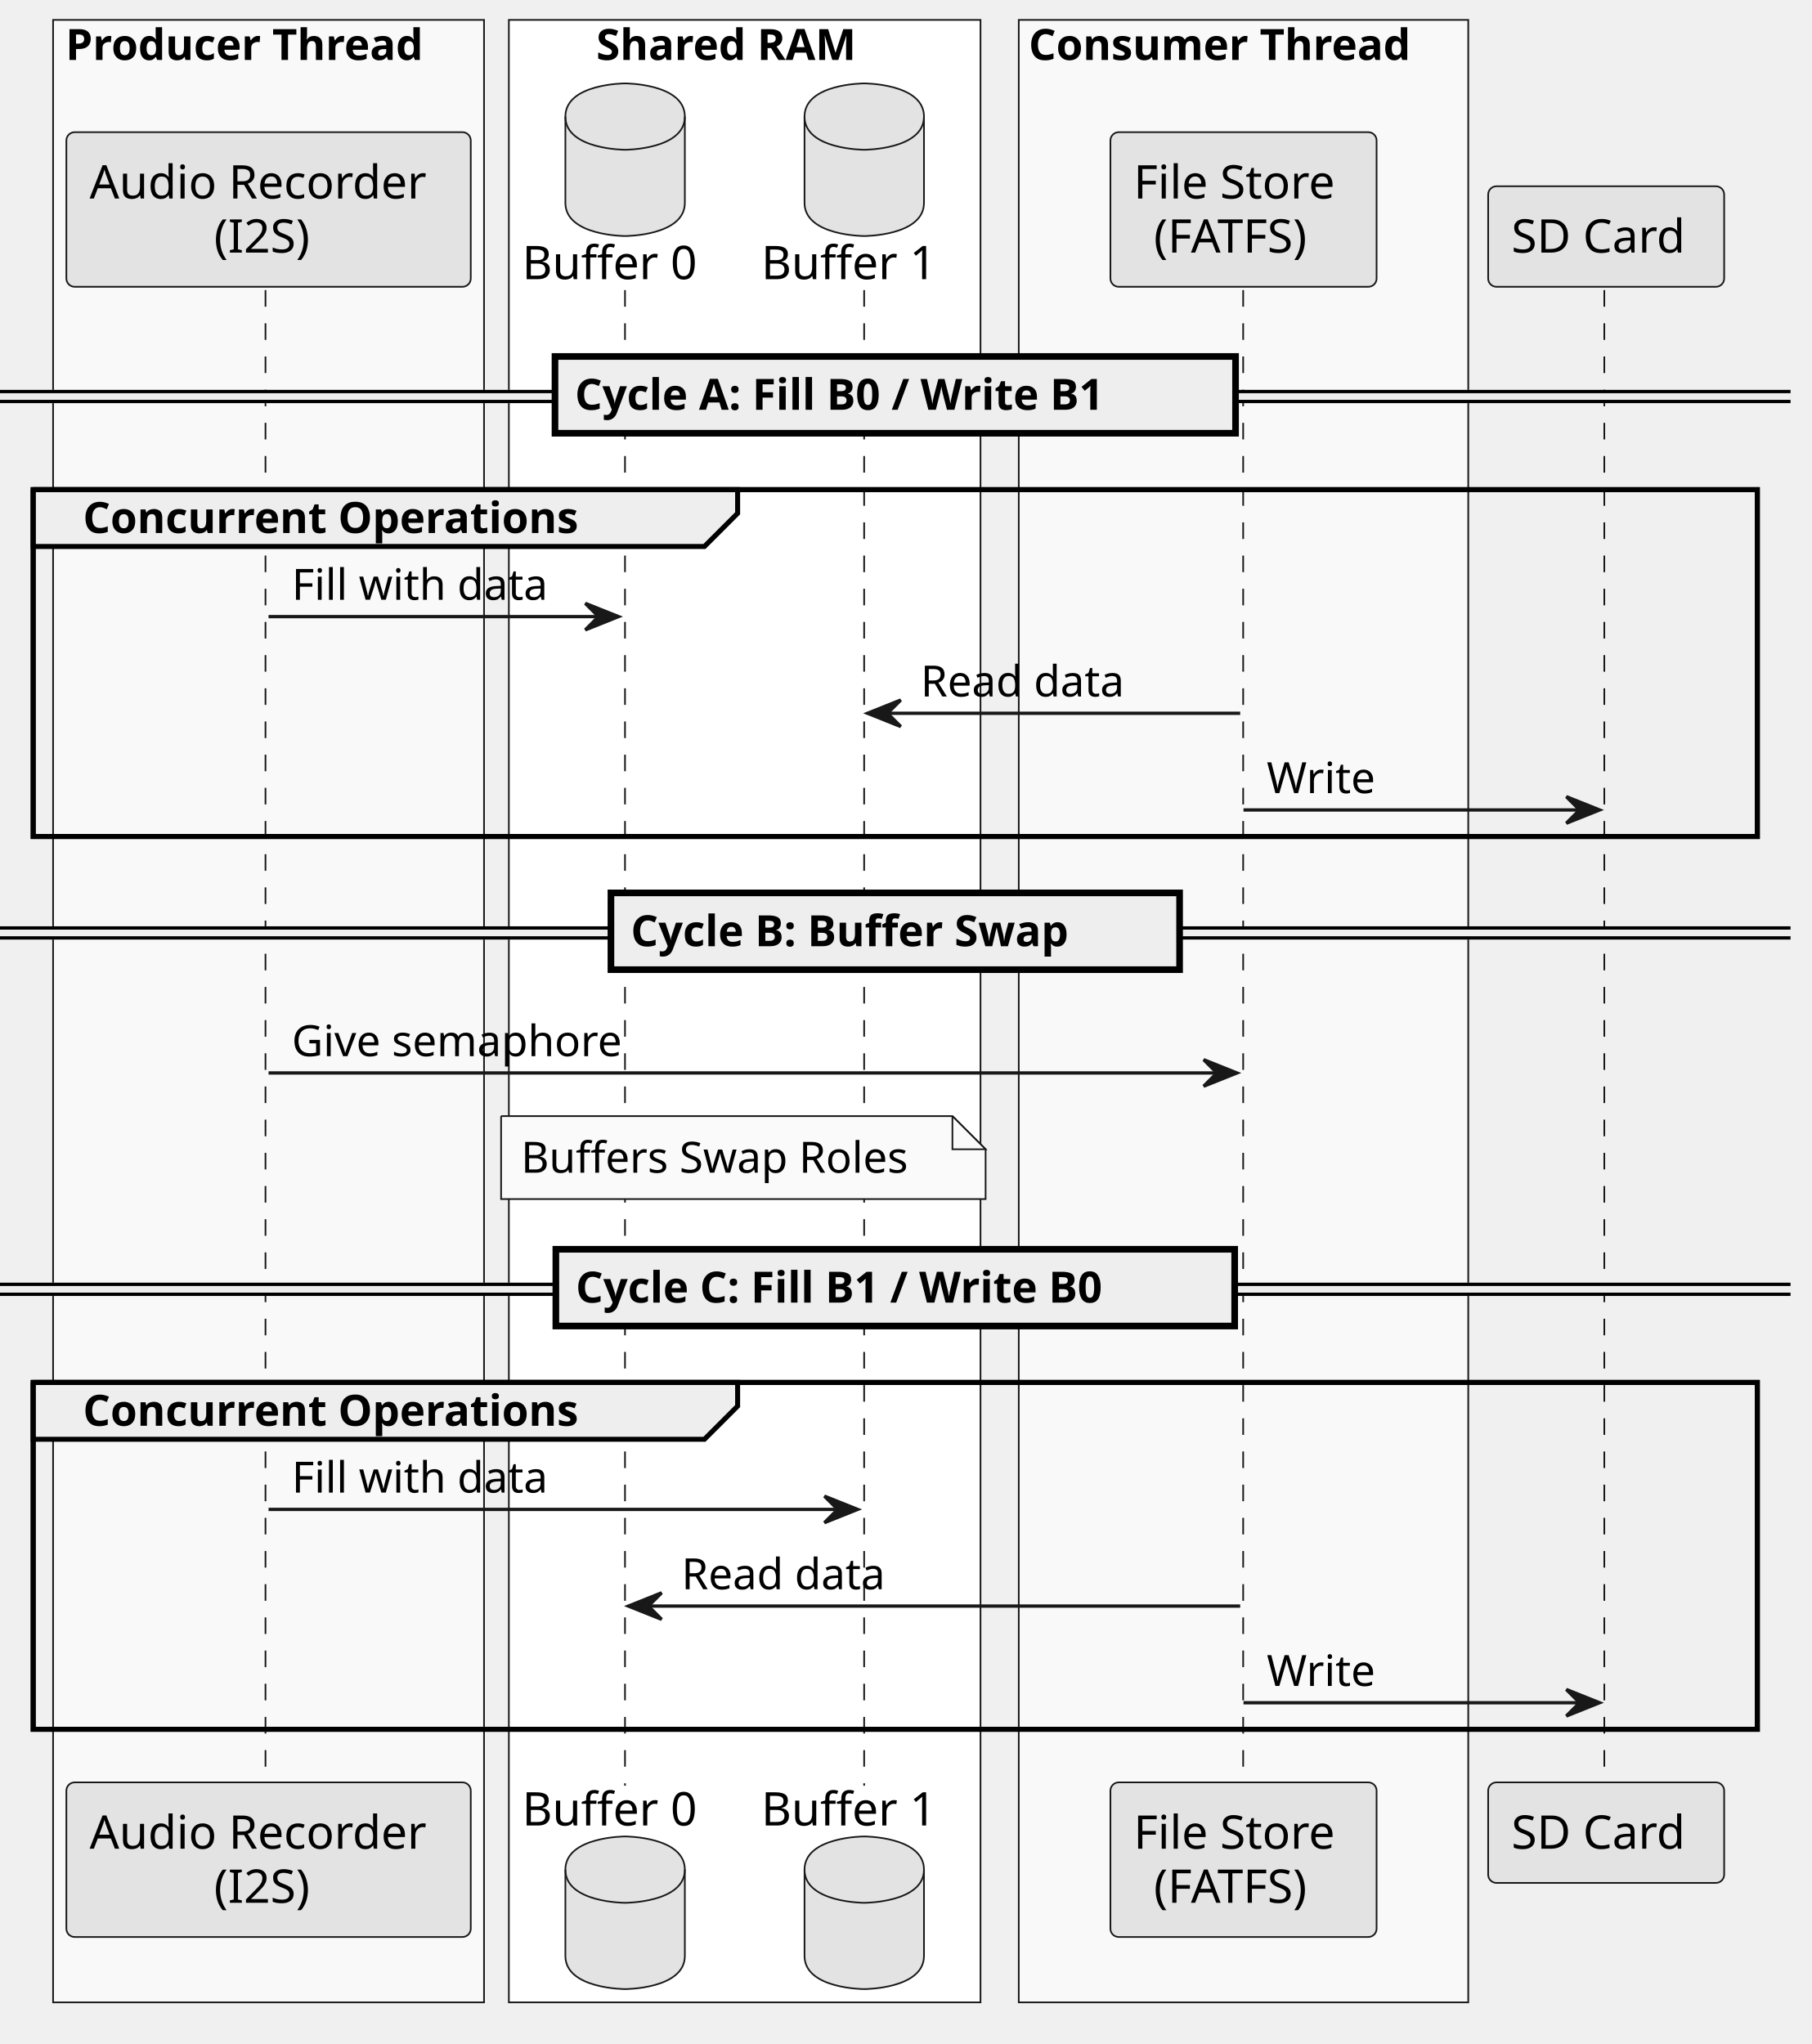
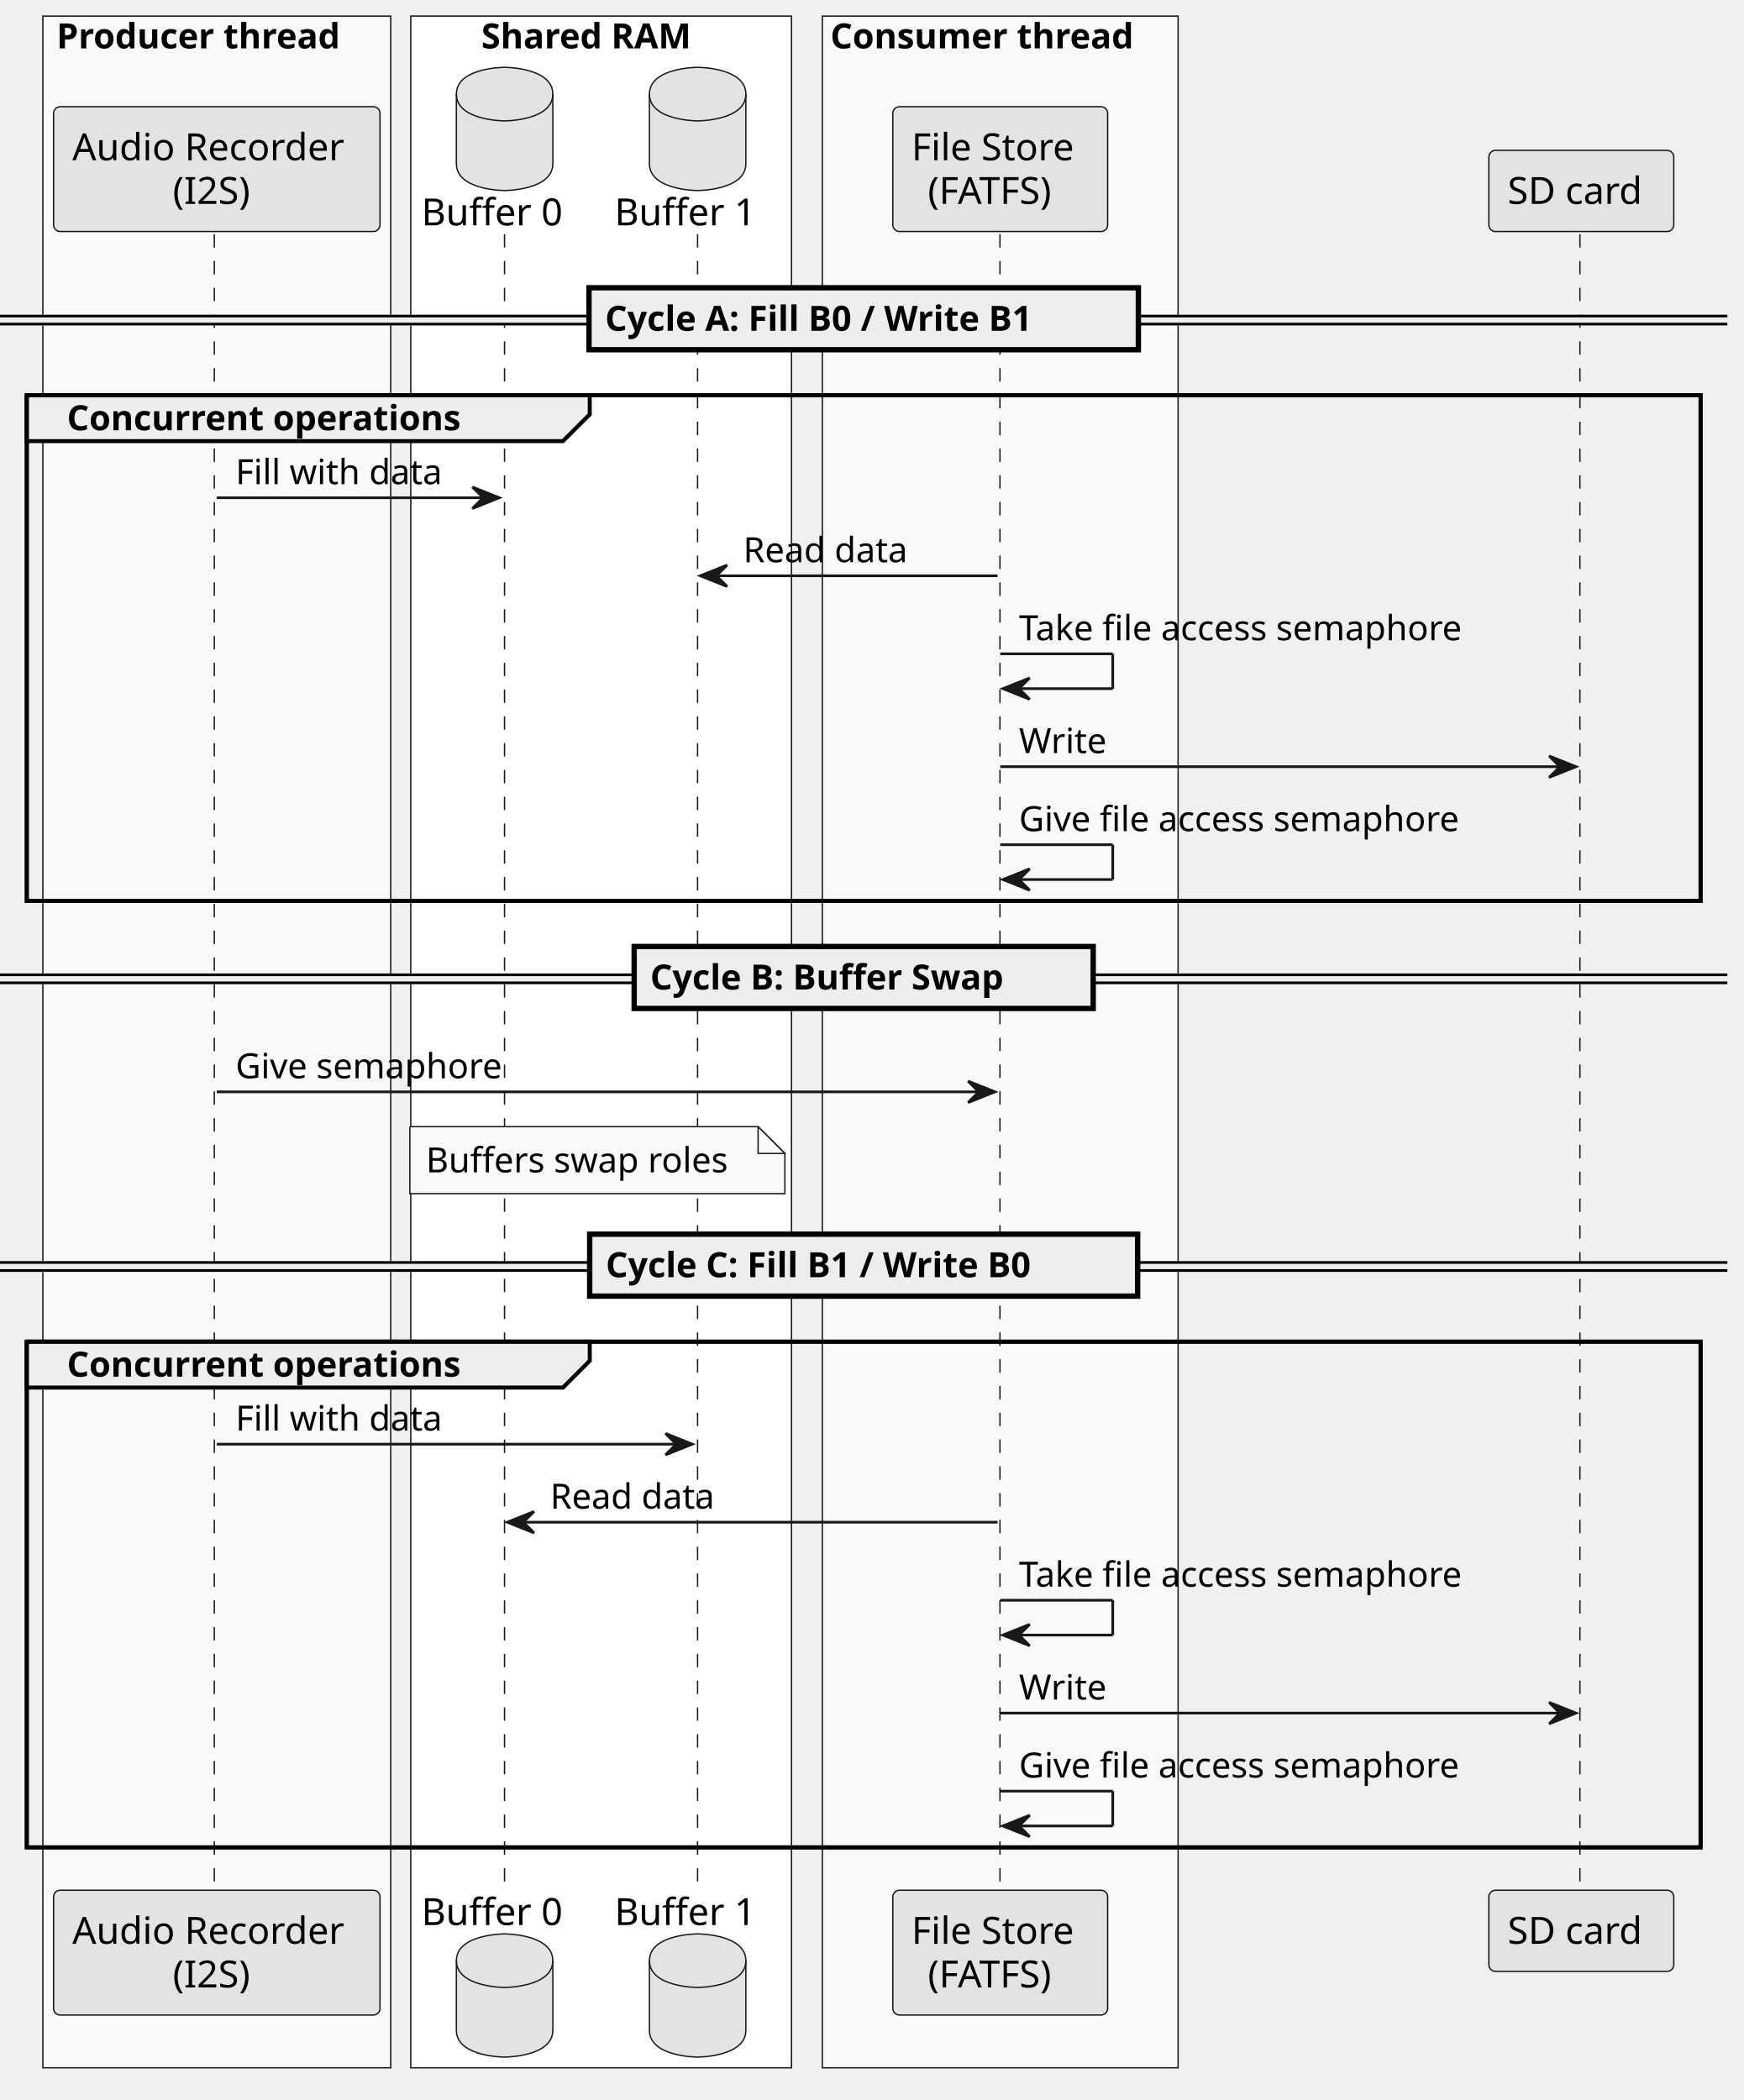
- <svg xmlns="http://www.w3.org/2000/svg" contentStyleType="text/css" data-diagram-type="SEQUENCE" height="616px" preserveAspectRatio="none" style="width:546px;height:616px;background:#FFFFFF;" version="1.1" viewBox="0 0 546 616" width="546px" zoomAndPan="magnify">
+ <svg xmlns="http://www.w3.org/2000/svg" contentStyleType="text/css" data-diagram-type="SEQUENCE" height="784px" preserveAspectRatio="none" style="width:651px;height:784px;background:#FFFFFF;" version="1.1" viewBox="0 0 651 784" width="651px" zoomAndPan="magnify">
  <defs />
  <g>
-     <rect fill="#F9F9F9" height="597.453" style="stroke:#181818;stroke-width:0.5;" width="129.857" x="16" y="6" />
-     <text fill="#000000" font-family="sans-serif" font-size="13" font-weight="bold" lengthAdjust="spacing" textLength="122.319" x="19.769" y="18.067">Producer Thread</text>
-     <rect fill="#FFFFFF" height="597.453" style="stroke:#181818;stroke-width:0.5;" width="142.123" x="153.338" y="6" />
+     <rect fill="#F9F9F9" height="765.984" style="stroke:#181818;stroke-width:0.5;" width="129.857" x="16" y="6" />
+     <text fill="#000000" font-family="sans-serif" font-size="13" font-weight="bold" lengthAdjust="spacing" textLength="119.666" x="21.096" y="18.067">Producer thread</text>
+     <rect fill="#FFFFFF" height="765.984" style="stroke:#181818;stroke-width:0.5;" width="142.123" x="153.338" y="6" />
    <text fill="#000000" font-family="sans-serif" font-size="13" font-weight="bold" lengthAdjust="spacing" textLength="89.457" x="179.671" y="18.067">Shared RAM</text>
-     <rect fill="#F9F9F9" height="597.453" style="stroke:#181818;stroke-width:0.5;" width="135.448" x="306.99" y="6" />
-     <text fill="#000000" font-family="sans-serif" font-size="13" font-weight="bold" lengthAdjust="spacing" textLength="129.448" x="309.99" y="18.067">Consumer Thread</text>
-     <rect fill="none" height="104.531" style="stroke:#000000;stroke-width:1.5;" width="519.552" x="10" y="147.562" />
-     <rect fill="none" height="104.531" style="stroke:#000000;stroke-width:1.5;" width="519.552" x="10" y="416.625" />
+     <rect fill="#F9F9F9" height="765.984" style="stroke:#181818;stroke-width:0.5;" width="132.794" x="306.99" y="6" />
+     <text fill="#000000" font-family="sans-serif" font-size="13" font-weight="bold" lengthAdjust="spacing" textLength="126.794" x="309.99" y="18.067">Consumer thread</text>
+     <rect fill="none" height="188.797" style="stroke:#000000;stroke-width:1.5;" width="624.822" x="10" y="147.562" />
+     <rect fill="none" height="188.797" style="stroke:#000000;stroke-width:1.5;" width="624.822" x="10" y="500.891" />
    <g class="participant-lifeline" data-entity-uid="part1" data-qualified-name="Rec" id="part1-lifeline">
      <g>
-         <rect fill="#000000" fill-opacity="0" height="450.727" width="8" x="76.929" y="87.43" />
-         <line style="stroke:#181818;stroke-width:0.5;stroke-dasharray:5,5;" x1="80" x2="80" y1="87.43" y2="538.156" />
+         <rect fill="#000000" fill-opacity="0" height="619.258" width="8" x="76.929" y="87.43" />
+         <line style="stroke:#181818;stroke-width:0.5;stroke-dasharray:5,5;" x1="80" x2="80" y1="87.43" y2="706.688" />
      </g>
    </g>
    <g class="participant-lifeline" data-entity-uid="part2" data-qualified-name="B0" id="part2-lifeline">
      <g>
-         <rect fill="#000000" fill-opacity="0" height="450.727" width="8" x="184.369" y="87.43" />
-         <line style="stroke:#181818;stroke-width:0.5;stroke-dasharray:5,5;" x1="188.338" x2="188.338" y1="87.43" y2="538.156" />
+         <rect fill="#000000" fill-opacity="0" height="619.258" width="8" x="184.369" y="87.43" />
+         <line style="stroke:#181818;stroke-width:0.5;stroke-dasharray:5,5;" x1="188.338" x2="188.338" y1="87.43" y2="706.688" />
      </g>
    </g>
    <g class="participant-lifeline" data-entity-uid="part3" data-qualified-name="B1" id="part3-lifeline">
      <g>
-         <rect fill="#000000" fill-opacity="0" height="450.727" width="8" x="256.43" y="87.43" />
-         <line style="stroke:#181818;stroke-width:0.5;stroke-dasharray:5,5;" x1="260.399" x2="260.399" y1="87.43" y2="538.156" />
+         <rect fill="#000000" fill-opacity="0" height="619.258" width="8" x="256.43" y="87.43" />
+         <line style="stroke:#181818;stroke-width:0.5;stroke-dasharray:5,5;" x1="260.399" x2="260.399" y1="87.43" y2="706.688" />
      </g>
    </g>
    <g class="participant-lifeline" data-entity-uid="part4" data-qualified-name="Store" id="part4-lifeline">
      <g>
-         <rect fill="#000000" fill-opacity="0" height="450.727" width="8" x="370.714" y="87.43" />
-         <line style="stroke:#181818;stroke-width:0.5;stroke-dasharray:5,5;" x1="374.611" x2="374.611" y1="87.43" y2="538.156" />
+         <rect fill="#000000" fill-opacity="0" height="619.258" width="8" x="369.387" y="87.43" />
+         <line style="stroke:#181818;stroke-width:0.5;stroke-dasharray:5,5;" x1="373.284" x2="373.284" y1="87.43" y2="706.688" />
      </g>
    </g>
    <g class="participant-lifeline" data-entity-uid="part5" data-qualified-name="SD" id="part5-lifeline">
      <g>
-         <rect fill="#000000" fill-opacity="0" height="450.727" width="8" x="479.995" y="87.43" />
-         <line style="stroke:#181818;stroke-width:0.5;stroke-dasharray:5,5;" x1="483.438" x2="483.438" y1="87.43" y2="538.156" />
+         <rect fill="#000000" fill-opacity="0" height="619.258" width="8" x="586.304" y="87.43" />
+         <line style="stroke:#181818;stroke-width:0.5;stroke-dasharray:5,5;" x1="589.786" x2="589.786" y1="87.43" y2="706.688" />
      </g>
    </g>
    <g class="participant participant-head" data-entity-uid="part1" data-qualified-name="Rec" id="part1-head">
      <rect fill="#E3E3E3" height="46.594" rx="2.5" ry="2.5" style="stroke:#181818;stroke-width:0.5;" width="121.857" x="20" y="39.836" />
      <text fill="#000000" font-family="sans-serif" font-size="14" lengthAdjust="spacing" textLength="107.857" x="27" y="59.831">Audio Recorder</text>
      <text fill="#000000" font-family="sans-serif" font-size="14" lengthAdjust="spacing" textLength="32.847" x="64.505" y="76.128">(I2S)</text>
    </g>
    <g class="participant participant-tail" data-entity-uid="part1" data-qualified-name="Rec" id="part1-tail">
-       <rect fill="#E3E3E3" height="46.594" rx="2.5" ry="2.5" style="stroke:#181818;stroke-width:0.5;" width="121.857" x="20" y="537.156" />
-       <text fill="#000000" font-family="sans-serif" font-size="14" lengthAdjust="spacing" textLength="107.857" x="27" y="557.151">Audio Recorder</text>
-       <text fill="#000000" font-family="sans-serif" font-size="14" lengthAdjust="spacing" textLength="32.847" x="64.505" y="573.448">(I2S)</text>
+       <rect fill="#E3E3E3" height="46.594" rx="2.5" ry="2.5" style="stroke:#181818;stroke-width:0.5;" width="121.857" x="20" y="705.688" />
+       <text fill="#000000" font-family="sans-serif" font-size="14" lengthAdjust="spacing" textLength="107.857" x="27" y="725.683">Audio Recorder</text>
+       <text fill="#000000" font-family="sans-serif" font-size="14" lengthAdjust="spacing" textLength="32.847" x="64.505" y="741.98">(I2S)</text>
    </g>
    <g class="participant participant-head" data-entity-uid="part2" data-qualified-name="B0" id="part2-head">
      <text fill="#000000" font-family="sans-serif" font-size="14" lengthAdjust="spacing" textLength="56.062" x="157.338" y="84.128">Buffer 0</text>
      <path d="M170.369,35.133 C170.369,25.133 188.369,25.133 188.369,25.133 C188.369,25.133 206.369,25.133 206.369,35.133 L206.369,61.133 C206.369,71.133 188.369,71.133 188.369,71.133 C188.369,71.133 170.369,71.133 170.369,61.133 L170.369,35.133" fill="#E3E3E3" style="stroke:#181818;stroke-width:0.5;" />
      <path d="M170.369,35.133 C170.369,45.133 188.369,45.133 188.369,45.133 C188.369,45.133 206.369,45.133 206.369,35.133" fill="none" style="stroke:#181818;stroke-width:0.5;" />
    </g>
    <g class="participant participant-tail" data-entity-uid="part2" data-qualified-name="B0" id="part2-tail">
-       <text fill="#000000" font-family="sans-serif" font-size="14" lengthAdjust="spacing" textLength="56.062" x="157.338" y="550.151">Buffer 0</text>
-       <path d="M170.369,563.453 C170.369,553.453 188.369,553.453 188.369,553.453 C188.369,553.453 206.369,553.453 206.369,563.453 L206.369,589.453 C206.369,599.453 188.369,599.453 188.369,599.453 C188.369,599.453 170.369,599.453 170.369,589.453 L170.369,563.453" fill="#E3E3E3" style="stroke:#181818;stroke-width:0.5;" />
-       <path d="M170.369,563.453 C170.369,573.453 188.369,573.453 188.369,573.453 C188.369,573.453 206.369,573.453 206.369,563.453" fill="none" style="stroke:#181818;stroke-width:0.5;" />
+       <text fill="#000000" font-family="sans-serif" font-size="14" lengthAdjust="spacing" textLength="56.062" x="157.338" y="718.683">Buffer 0</text>
+       <path d="M170.369,731.984 C170.369,721.984 188.369,721.984 188.369,721.984 C188.369,721.984 206.369,721.984 206.369,731.984 L206.369,757.984 C206.369,767.984 188.369,767.984 188.369,767.984 C188.369,767.984 170.369,767.984 170.369,757.984 L170.369,731.984" fill="#E3E3E3" style="stroke:#181818;stroke-width:0.5;" />
+       <path d="M170.369,731.984 C170.369,741.984 188.369,741.984 188.369,741.984 C188.369,741.984 206.369,741.984 206.369,731.984" fill="none" style="stroke:#181818;stroke-width:0.5;" />
    </g>
    <g class="participant participant-head" data-entity-uid="part3" data-qualified-name="B1" id="part3-head">
      <text fill="#000000" font-family="sans-serif" font-size="14" lengthAdjust="spacing" textLength="56.062" x="229.399" y="84.128">Buffer 1</text>
      <path d="M242.43,35.133 C242.43,25.133 260.43,25.133 260.43,25.133 C260.43,25.133 278.43,25.133 278.43,35.133 L278.43,61.133 C278.43,71.133 260.43,71.133 260.43,71.133 C260.43,71.133 242.43,71.133 242.43,61.133 L242.43,35.133" fill="#E3E3E3" style="stroke:#181818;stroke-width:0.5;" />
      <path d="M242.43,35.133 C242.43,45.133 260.43,45.133 260.43,45.133 C260.43,45.133 278.43,45.133 278.43,35.133" fill="none" style="stroke:#181818;stroke-width:0.5;" />
    </g>
    <g class="participant participant-tail" data-entity-uid="part3" data-qualified-name="B1" id="part3-tail">
-       <text fill="#000000" font-family="sans-serif" font-size="14" lengthAdjust="spacing" textLength="56.062" x="229.399" y="550.151">Buffer 1</text>
-       <path d="M242.43,563.453 C242.43,553.453 260.43,553.453 260.43,553.453 C260.43,553.453 278.43,553.453 278.43,563.453 L278.43,589.453 C278.43,599.453 260.43,599.453 260.43,599.453 C260.43,599.453 242.43,599.453 242.43,589.453 L242.43,563.453" fill="#E3E3E3" style="stroke:#181818;stroke-width:0.5;" />
-       <path d="M242.43,563.453 C242.43,573.453 260.43,573.453 260.43,573.453 C260.43,573.453 278.43,573.453 278.43,563.453" fill="none" style="stroke:#181818;stroke-width:0.5;" />
+       <text fill="#000000" font-family="sans-serif" font-size="14" lengthAdjust="spacing" textLength="56.062" x="229.399" y="718.683">Buffer 1</text>
+       <path d="M242.43,731.984 C242.43,721.984 260.43,721.984 260.43,721.984 C260.43,721.984 278.43,721.984 278.43,731.984 L278.43,757.984 C278.43,767.984 260.43,767.984 260.43,767.984 C260.43,767.984 242.43,767.984 242.43,757.984 L242.43,731.984" fill="#E3E3E3" style="stroke:#181818;stroke-width:0.5;" />
+       <path d="M242.43,731.984 C242.43,741.984 260.43,741.984 260.43,741.984 C260.43,741.984 278.43,741.984 278.43,731.984" fill="none" style="stroke:#181818;stroke-width:0.5;" />
    </g>
    <g class="participant participant-head" data-entity-uid="part4" data-qualified-name="Store" id="part4-head">
-       <rect fill="#E3E3E3" height="46.594" rx="2.5" ry="2.5" style="stroke:#181818;stroke-width:0.5;" width="80.206" x="334.611" y="39.836" />
-       <text fill="#000000" font-family="sans-serif" font-size="14" lengthAdjust="spacing" textLength="66.206" x="341.611" y="59.831">File Store</text>
-       <text fill="#000000" font-family="sans-serif" font-size="14" lengthAdjust="spacing" textLength="54.045" x="347.692" y="76.128">(FATFS)</text>
+       <rect fill="#E3E3E3" height="46.594" rx="2.5" ry="2.5" style="stroke:#181818;stroke-width:0.5;" width="80.206" x="333.284" y="39.836" />
+       <text fill="#000000" font-family="sans-serif" font-size="14" lengthAdjust="spacing" textLength="66.206" x="340.284" y="59.831">File Store</text>
+       <text fill="#000000" font-family="sans-serif" font-size="14" lengthAdjust="spacing" textLength="54.045" x="346.365" y="76.128">(FATFS)</text>
    </g>
    <g class="participant participant-tail" data-entity-uid="part4" data-qualified-name="Store" id="part4-tail">
-       <rect fill="#E3E3E3" height="46.594" rx="2.5" ry="2.5" style="stroke:#181818;stroke-width:0.5;" width="80.206" x="334.611" y="537.156" />
-       <text fill="#000000" font-family="sans-serif" font-size="14" lengthAdjust="spacing" textLength="66.206" x="341.611" y="557.151">File Store</text>
-       <text fill="#000000" font-family="sans-serif" font-size="14" lengthAdjust="spacing" textLength="54.045" x="347.692" y="573.448">(FATFS)</text>
+       <rect fill="#E3E3E3" height="46.594" rx="2.5" ry="2.5" style="stroke:#181818;stroke-width:0.5;" width="80.206" x="333.284" y="705.688" />
+       <text fill="#000000" font-family="sans-serif" font-size="14" lengthAdjust="spacing" textLength="66.206" x="340.284" y="725.683">File Store</text>
+       <text fill="#000000" font-family="sans-serif" font-size="14" lengthAdjust="spacing" textLength="54.045" x="346.365" y="741.98">(FATFS)</text>
    </g>
    <g class="participant participant-head" data-entity-uid="part5" data-qualified-name="SD" id="part5-head">
-       <rect fill="#E3E3E3" height="30.297" rx="2.5" ry="2.5" style="stroke:#181818;stroke-width:0.5;" width="71.114" x="448.438" y="56.133" />
-       <text fill="#000000" font-family="sans-serif" font-size="14" lengthAdjust="spacing" textLength="57.114" x="455.438" y="76.128">SD Card</text>
+       <rect fill="#E3E3E3" height="30.297" rx="2.5" ry="2.5" style="stroke:#181818;stroke-width:0.5;" width="69.036" x="555.786" y="56.133" />
+       <text fill="#000000" font-family="sans-serif" font-size="14" lengthAdjust="spacing" textLength="55.036" x="562.786" y="76.128">SD card</text>
    </g>
    <g class="participant participant-tail" data-entity-uid="part5" data-qualified-name="SD" id="part5-tail">
-       <rect fill="#E3E3E3" height="30.297" rx="2.5" ry="2.5" style="stroke:#181818;stroke-width:0.5;" width="71.114" x="448.438" y="537.156" />
-       <text fill="#000000" font-family="sans-serif" font-size="14" lengthAdjust="spacing" textLength="57.114" x="455.438" y="557.151">SD Card</text>
+       <rect fill="#E3E3E3" height="30.297" rx="2.5" ry="2.5" style="stroke:#181818;stroke-width:0.5;" width="69.036" x="555.786" y="705.688" />
+       <text fill="#000000" font-family="sans-serif" font-size="14" lengthAdjust="spacing" textLength="55.036" x="562.786" y="725.683">SD card</text>
    </g>
-     <rect fill="#EEEEEE" height="3" style="stroke:#EEEEEE;stroke-width:1;" width="539.552" x="0" y="117.996" />
-     <line style="stroke:#000000;stroke-width:1;" x1="0" x2="539.552" y1="117.996" y2="117.996" />
-     <line style="stroke:#000000;stroke-width:1;" x1="0" x2="539.552" y1="120.996" y2="120.996" />
-     <rect fill="#EEEEEE" height="23.133" style="stroke:#000000;stroke-width:2;" width="205.077" x="167.238" y="107.43" />
-     <text fill="#000000" font-family="sans-serif" font-size="13" font-weight="bold" lengthAdjust="spacing" textLength="186.551" x="173.238" y="123.497">Cycle A: Fill B0 / Write B1</text>
-     <path d="M10,147.562 L222.273,147.562 L222.273,154.695 L212.273,164.695 L10,164.695 L10,147.562" fill="#EEEEEE" style="stroke:#000000;stroke-width:1.5;" />
-     <rect fill="none" height="104.531" style="stroke:#000000;stroke-width:1.5;" width="519.552" x="10" y="147.562" />
-     <text fill="#000000" font-family="sans-serif" font-size="13" font-weight="bold" lengthAdjust="spacing" textLength="167.273" x="25" y="160.629">Concurrent Operations</text>
+     <rect fill="#EEEEEE" height="3" style="stroke:#EEEEEE;stroke-width:1;" width="644.822" x="0" y="117.996" />
+     <line style="stroke:#000000;stroke-width:1;" x1="0" x2="644.822" y1="117.996" y2="117.996" />
+     <line style="stroke:#000000;stroke-width:1;" x1="0" x2="644.822" y1="120.996" y2="120.996" />
+     <rect fill="#EEEEEE" height="23.133" style="stroke:#000000;stroke-width:2;" width="205.077" x="219.873" y="107.43" />
+     <text fill="#000000" font-family="sans-serif" font-size="13" font-weight="bold" lengthAdjust="spacing" textLength="186.551" x="225.873" y="123.497">Cycle A: Fill B0 / Write B1</text>
+     <path d="M10,147.562 L220.153,147.562 L220.153,154.695 L210.153,164.695 L10,164.695 L10,147.562" fill="#EEEEEE" style="stroke:#000000;stroke-width:1.5;" />
+     <rect fill="none" height="188.797" style="stroke:#000000;stroke-width:1.5;" width="624.822" x="10" y="147.562" />
+     <text fill="#000000" font-family="sans-serif" font-size="13" font-weight="bold" lengthAdjust="spacing" textLength="165.153" x="25" y="160.629">Concurrent operations</text>
    <g class="message" data-entity-1="part1" data-entity-2="part2" id="msg1">
      <polygon fill="#181818" points="176.369,181.828,186.369,185.828,176.369,189.828,180.369,185.828" style="stroke:#181818;stroke-width:1;" />
      <line style="stroke:#181818;stroke-width:1;" x1="80.929" x2="182.369" y1="185.828" y2="185.828" />
      <text fill="#000000" font-family="sans-serif" font-size="13" lengthAdjust="spacing" textLength="83.44" x="87.929" y="180.762">Fill with data</text>
    </g>
    <g class="message" data-entity-1="part4" data-entity-2="part3" id="msg2">
      <polygon fill="#181818" points="271.43,210.961,261.43,214.961,271.43,218.961,267.43,214.961" style="stroke:#181818;stroke-width:1;" />
-       <line style="stroke:#181818;stroke-width:1;" x1="265.43" x2="373.714" y1="214.961" y2="214.961" />
+       <line style="stroke:#181818;stroke-width:1;" x1="265.43" x2="372.387" y1="214.961" y2="214.961" />
      <text fill="#000000" font-family="sans-serif" font-size="13" lengthAdjust="spacing" textLength="66.663" x="277.43" y="209.895">Read data</text>
    </g>
-     <g class="message" data-entity-1="part4" data-entity-2="part5" id="msg3">
-       <polygon fill="#181818" points="471.995,240.094,481.995,244.094,471.995,248.094,475.995,244.094" style="stroke:#181818;stroke-width:1;" />
-       <line style="stroke:#181818;stroke-width:1;" x1="374.714" x2="477.995" y1="244.094" y2="244.094" />
-       <text fill="#000000" font-family="sans-serif" font-size="13" lengthAdjust="spacing" textLength="34.906" x="381.714" y="239.028">Write</text>
+     <g class="message" data-entity-1="part4" data-entity-2="part4" id="msg3">
+       <line style="stroke:#181818;stroke-width:1;" x1="373.387" x2="415.387" y1="244.094" y2="244.094" />
+       <line style="stroke:#181818;stroke-width:1;" x1="415.387" x2="415.387" y1="244.094" y2="257.094" />
+       <line style="stroke:#181818;stroke-width:1;" x1="374.387" x2="415.387" y1="257.094" y2="257.094" />
+       <polygon fill="#181818" points="384.387,253.094,374.387,257.094,384.387,261.094,380.387,257.094" style="stroke:#181818;stroke-width:1;" />
+       <text fill="#000000" font-family="sans-serif" font-size="13" lengthAdjust="spacing" textLength="180.623" x="380.387" y="239.028">Take file access semaphore</text>
    </g>
-     <rect fill="#EEEEEE" height="3" style="stroke:#EEEEEE;stroke-width:1;" width="539.552" x="0" y="279.66" />
-     <line style="stroke:#000000;stroke-width:1;" x1="0" x2="539.552" y1="279.66" y2="279.66" />
-     <line style="stroke:#000000;stroke-width:1;" x1="0" x2="539.552" y1="282.66" y2="282.66" />
-     <rect fill="#EEEEEE" height="23.133" style="stroke:#000000;stroke-width:2;" width="171.358" x="184.097" y="269.094" />
-     <text fill="#000000" font-family="sans-serif" font-size="13" font-weight="bold" lengthAdjust="spacing" textLength="152.833" x="190.097" y="285.161">Cycle B: Buffer Swap</text>
-     <g class="message" data-entity-1="part1" data-entity-2="part4" id="msg4">
-       <polygon fill="#181818" points="362.714,319.359,372.714,323.359,362.714,327.359,366.714,323.359" style="stroke:#181818;stroke-width:1;" />
-       <line style="stroke:#181818;stroke-width:1;" x1="80.929" x2="368.714" y1="323.359" y2="323.359" />
-       <text fill="#000000" font-family="sans-serif" font-size="13" lengthAdjust="spacing" textLength="106.698" x="87.929" y="318.293">Give semaphore</text>
+     <g class="message" data-entity-1="part4" data-entity-2="part5" id="msg4">
+       <polygon fill="#181818" points="578.304,282.227,588.304,286.227,578.304,290.227,582.304,286.227" style="stroke:#181818;stroke-width:1;" />
+       <line style="stroke:#181818;stroke-width:1;" x1="373.387" x2="584.304" y1="286.227" y2="286.227" />
+       <text fill="#000000" font-family="sans-serif" font-size="13" lengthAdjust="spacing" textLength="34.906" x="380.387" y="281.161">Write</text>
    </g>
-     <path d="M151,336.359 L151,361.359 L297,361.359 L297,346.359 L287,336.359 L151,336.359" fill="#FAFAFA" style="stroke:#181818;stroke-width:0.5;" />
-     <path d="M287,336.359 L287,346.359 L297,346.359 L287,336.359" fill="#FAFAFA" style="stroke:#181818;stroke-width:0.5;" />
-     <text fill="#000000" font-family="sans-serif" font-size="13" lengthAdjust="spacing" textLength="125.163" x="157" y="353.426">Buffers Swap Roles</text>
-     <rect fill="#EEEEEE" height="3" style="stroke:#EEEEEE;stroke-width:1;" width="539.552" x="0" y="387.059" />
-     <line style="stroke:#000000;stroke-width:1;" x1="0" x2="539.552" y1="387.059" y2="387.059" />
-     <line style="stroke:#000000;stroke-width:1;" x1="0" x2="539.552" y1="390.059" y2="390.059" />
-     <rect fill="#EEEEEE" height="23.133" style="stroke:#000000;stroke-width:2;" width="204.557" x="167.498" y="376.492" />
-     <text fill="#000000" font-family="sans-serif" font-size="13" font-weight="bold" lengthAdjust="spacing" textLength="186.031" x="173.498" y="392.559">Cycle C: Fill B1 / Write B0</text>
-     <path d="M10,416.625 L222.273,416.625 L222.273,423.758 L212.273,433.758 L10,433.758 L10,416.625" fill="#EEEEEE" style="stroke:#000000;stroke-width:1.5;" />
-     <rect fill="none" height="104.531" style="stroke:#000000;stroke-width:1.5;" width="519.552" x="10" y="416.625" />
-     <text fill="#000000" font-family="sans-serif" font-size="13" font-weight="bold" lengthAdjust="spacing" textLength="167.273" x="25" y="429.692">Concurrent Operations</text>
-     <g class="message" data-entity-1="part1" data-entity-2="part3" id="msg5">
-       <polygon fill="#181818" points="248.43,450.891,258.43,454.891,248.43,458.891,252.43,454.891" style="stroke:#181818;stroke-width:1;" />
-       <line style="stroke:#181818;stroke-width:1;" x1="80.929" x2="254.43" y1="454.891" y2="454.891" />
-       <text fill="#000000" font-family="sans-serif" font-size="13" lengthAdjust="spacing" textLength="83.44" x="87.929" y="449.825">Fill with data</text>
+     <g class="message" data-entity-1="part4" data-entity-2="part4" id="msg5">
+       <line style="stroke:#181818;stroke-width:1;" x1="373.387" x2="415.387" y1="315.359" y2="315.359" />
+       <line style="stroke:#181818;stroke-width:1;" x1="415.387" x2="415.387" y1="315.359" y2="328.359" />
+       <line style="stroke:#181818;stroke-width:1;" x1="374.387" x2="415.387" y1="328.359" y2="328.359" />
+       <polygon fill="#181818" points="384.387,324.359,374.387,328.359,384.387,332.359,380.387,328.359" style="stroke:#181818;stroke-width:1;" />
+       <text fill="#000000" font-family="sans-serif" font-size="13" lengthAdjust="spacing" textLength="178.566" x="380.387" y="310.293">Give file access semaphore</text>
    </g>
-     <g class="message" data-entity-1="part4" data-entity-2="part2" id="msg6">
-       <polygon fill="#181818" points="199.369,480.023,189.369,484.023,199.369,488.023,195.369,484.023" style="stroke:#181818;stroke-width:1;" />
-       <line style="stroke:#181818;stroke-width:1;" x1="193.369" x2="373.714" y1="484.023" y2="484.023" />
-       <text fill="#000000" font-family="sans-serif" font-size="13" lengthAdjust="spacing" textLength="66.663" x="205.369" y="478.957">Read data</text>
+     <rect fill="#EEEEEE" height="3" style="stroke:#EEEEEE;stroke-width:1;" width="644.822" x="0" y="363.926" />
+     <line style="stroke:#000000;stroke-width:1;" x1="0" x2="644.822" y1="363.926" y2="363.926" />
+     <line style="stroke:#000000;stroke-width:1;" x1="0" x2="644.822" y1="366.926" y2="366.926" />
+     <rect fill="#EEEEEE" height="23.133" style="stroke:#000000;stroke-width:2;" width="171.358" x="236.732" y="353.359" />
+     <text fill="#000000" font-family="sans-serif" font-size="13" font-weight="bold" lengthAdjust="spacing" textLength="152.833" x="242.732" y="369.426">Cycle B: Buffer Swap</text>
+     <g class="message" data-entity-1="part1" data-entity-2="part4" id="msg6">
+       <polygon fill="#181818" points="361.387,403.625,371.387,407.625,361.387,411.625,365.387,407.625" style="stroke:#181818;stroke-width:1;" />
+       <line style="stroke:#181818;stroke-width:1;" x1="80.929" x2="367.387" y1="407.625" y2="407.625" />
+       <text fill="#000000" font-family="sans-serif" font-size="13" lengthAdjust="spacing" textLength="106.698" x="87.929" y="402.559">Give semaphore</text>
    </g>
-     <g class="message" data-entity-1="part4" data-entity-2="part5" id="msg7">
-       <polygon fill="#181818" points="471.995,509.156,481.995,513.156,471.995,517.156,475.995,513.156" style="stroke:#181818;stroke-width:1;" />
-       <line style="stroke:#181818;stroke-width:1;" x1="374.714" x2="477.995" y1="513.156" y2="513.156" />
-       <text fill="#000000" font-family="sans-serif" font-size="13" lengthAdjust="spacing" textLength="34.906" x="381.714" y="508.09">Write</text>
+     <path d="M153,420.625 L153,445.625 L293,445.625 L293,430.625 L283,420.625 L153,420.625" fill="#FAFAFA" style="stroke:#181818;stroke-width:0.5;" />
+     <path d="M283,420.625 L283,430.625 L293,430.625 L283,420.625" fill="#FAFAFA" style="stroke:#181818;stroke-width:0.5;" />
+     <text fill="#000000" font-family="sans-serif" font-size="13" lengthAdjust="spacing" textLength="119.996" x="159" y="437.692">Buffers swap roles</text>
+     <rect fill="#EEEEEE" height="3" style="stroke:#EEEEEE;stroke-width:1;" width="644.822" x="0" y="471.324" />
+     <line style="stroke:#000000;stroke-width:1;" x1="0" x2="644.822" y1="471.324" y2="471.324" />
+     <line style="stroke:#000000;stroke-width:1;" x1="0" x2="644.822" y1="474.324" y2="474.324" />
+     <rect fill="#EEEEEE" height="23.133" style="stroke:#000000;stroke-width:2;" width="204.557" x="220.133" y="460.758" />
+     <text fill="#000000" font-family="sans-serif" font-size="13" font-weight="bold" lengthAdjust="spacing" textLength="186.031" x="226.133" y="476.825">Cycle C: Fill B1 / Write B0</text>
+     <path d="M10,500.891 L220.153,500.891 L220.153,508.023 L210.153,518.023 L10,518.023 L10,500.891" fill="#EEEEEE" style="stroke:#000000;stroke-width:1.5;" />
+     <rect fill="none" height="188.797" style="stroke:#000000;stroke-width:1.5;" width="624.822" x="10" y="500.891" />
+     <text fill="#000000" font-family="sans-serif" font-size="13" font-weight="bold" lengthAdjust="spacing" textLength="165.153" x="25" y="513.957">Concurrent operations</text>
+     <g class="message" data-entity-1="part1" data-entity-2="part3" id="msg7">
+       <polygon fill="#181818" points="248.43,535.156,258.43,539.156,248.43,543.156,252.43,539.156" style="stroke:#181818;stroke-width:1;" />
+       <line style="stroke:#181818;stroke-width:1;" x1="80.929" x2="254.43" y1="539.156" y2="539.156" />
+       <text fill="#000000" font-family="sans-serif" font-size="13" lengthAdjust="spacing" textLength="83.44" x="87.929" y="534.09">Fill with data</text>
+     </g>
+     <g class="message" data-entity-1="part4" data-entity-2="part2" id="msg8">
+       <polygon fill="#181818" points="199.369,564.289,189.369,568.289,199.369,572.289,195.369,568.289" style="stroke:#181818;stroke-width:1;" />
+       <line style="stroke:#181818;stroke-width:1;" x1="193.369" x2="372.387" y1="568.289" y2="568.289" />
+       <text fill="#000000" font-family="sans-serif" font-size="13" lengthAdjust="spacing" textLength="66.663" x="205.369" y="563.223">Read data</text>
+     </g>
+     <g class="message" data-entity-1="part4" data-entity-2="part4" id="msg9">
+       <line style="stroke:#181818;stroke-width:1;" x1="373.387" x2="415.387" y1="597.422" y2="597.422" />
+       <line style="stroke:#181818;stroke-width:1;" x1="415.387" x2="415.387" y1="597.422" y2="610.422" />
+       <line style="stroke:#181818;stroke-width:1;" x1="374.387" x2="415.387" y1="610.422" y2="610.422" />
+       <polygon fill="#181818" points="384.387,606.422,374.387,610.422,384.387,614.422,380.387,610.422" style="stroke:#181818;stroke-width:1;" />
+       <text fill="#000000" font-family="sans-serif" font-size="13" lengthAdjust="spacing" textLength="180.623" x="380.387" y="592.356">Take file access semaphore</text>
+     </g>
+     <g class="message" data-entity-1="part4" data-entity-2="part5" id="msg10">
+       <polygon fill="#181818" points="578.304,635.555,588.304,639.555,578.304,643.555,582.304,639.555" style="stroke:#181818;stroke-width:1;" />
+       <line style="stroke:#181818;stroke-width:1;" x1="373.387" x2="584.304" y1="639.555" y2="639.555" />
+       <text fill="#000000" font-family="sans-serif" font-size="13" lengthAdjust="spacing" textLength="34.906" x="380.387" y="634.489">Write</text>
+     </g>
+     <g class="message" data-entity-1="part4" data-entity-2="part4" id="msg11">
+       <line style="stroke:#181818;stroke-width:1;" x1="373.387" x2="415.387" y1="668.688" y2="668.688" />
+       <line style="stroke:#181818;stroke-width:1;" x1="415.387" x2="415.387" y1="668.688" y2="681.688" />
+       <line style="stroke:#181818;stroke-width:1;" x1="374.387" x2="415.387" y1="681.688" y2="681.688" />
+       <polygon fill="#181818" points="384.387,677.688,374.387,681.688,384.387,685.688,380.387,681.688" style="stroke:#181818;stroke-width:1;" />
+       <text fill="#000000" font-family="sans-serif" font-size="13" lengthAdjust="spacing" textLength="178.566" x="380.387" y="663.622">Give file access semaphore</text>
    </g>
  </g>
</svg>
